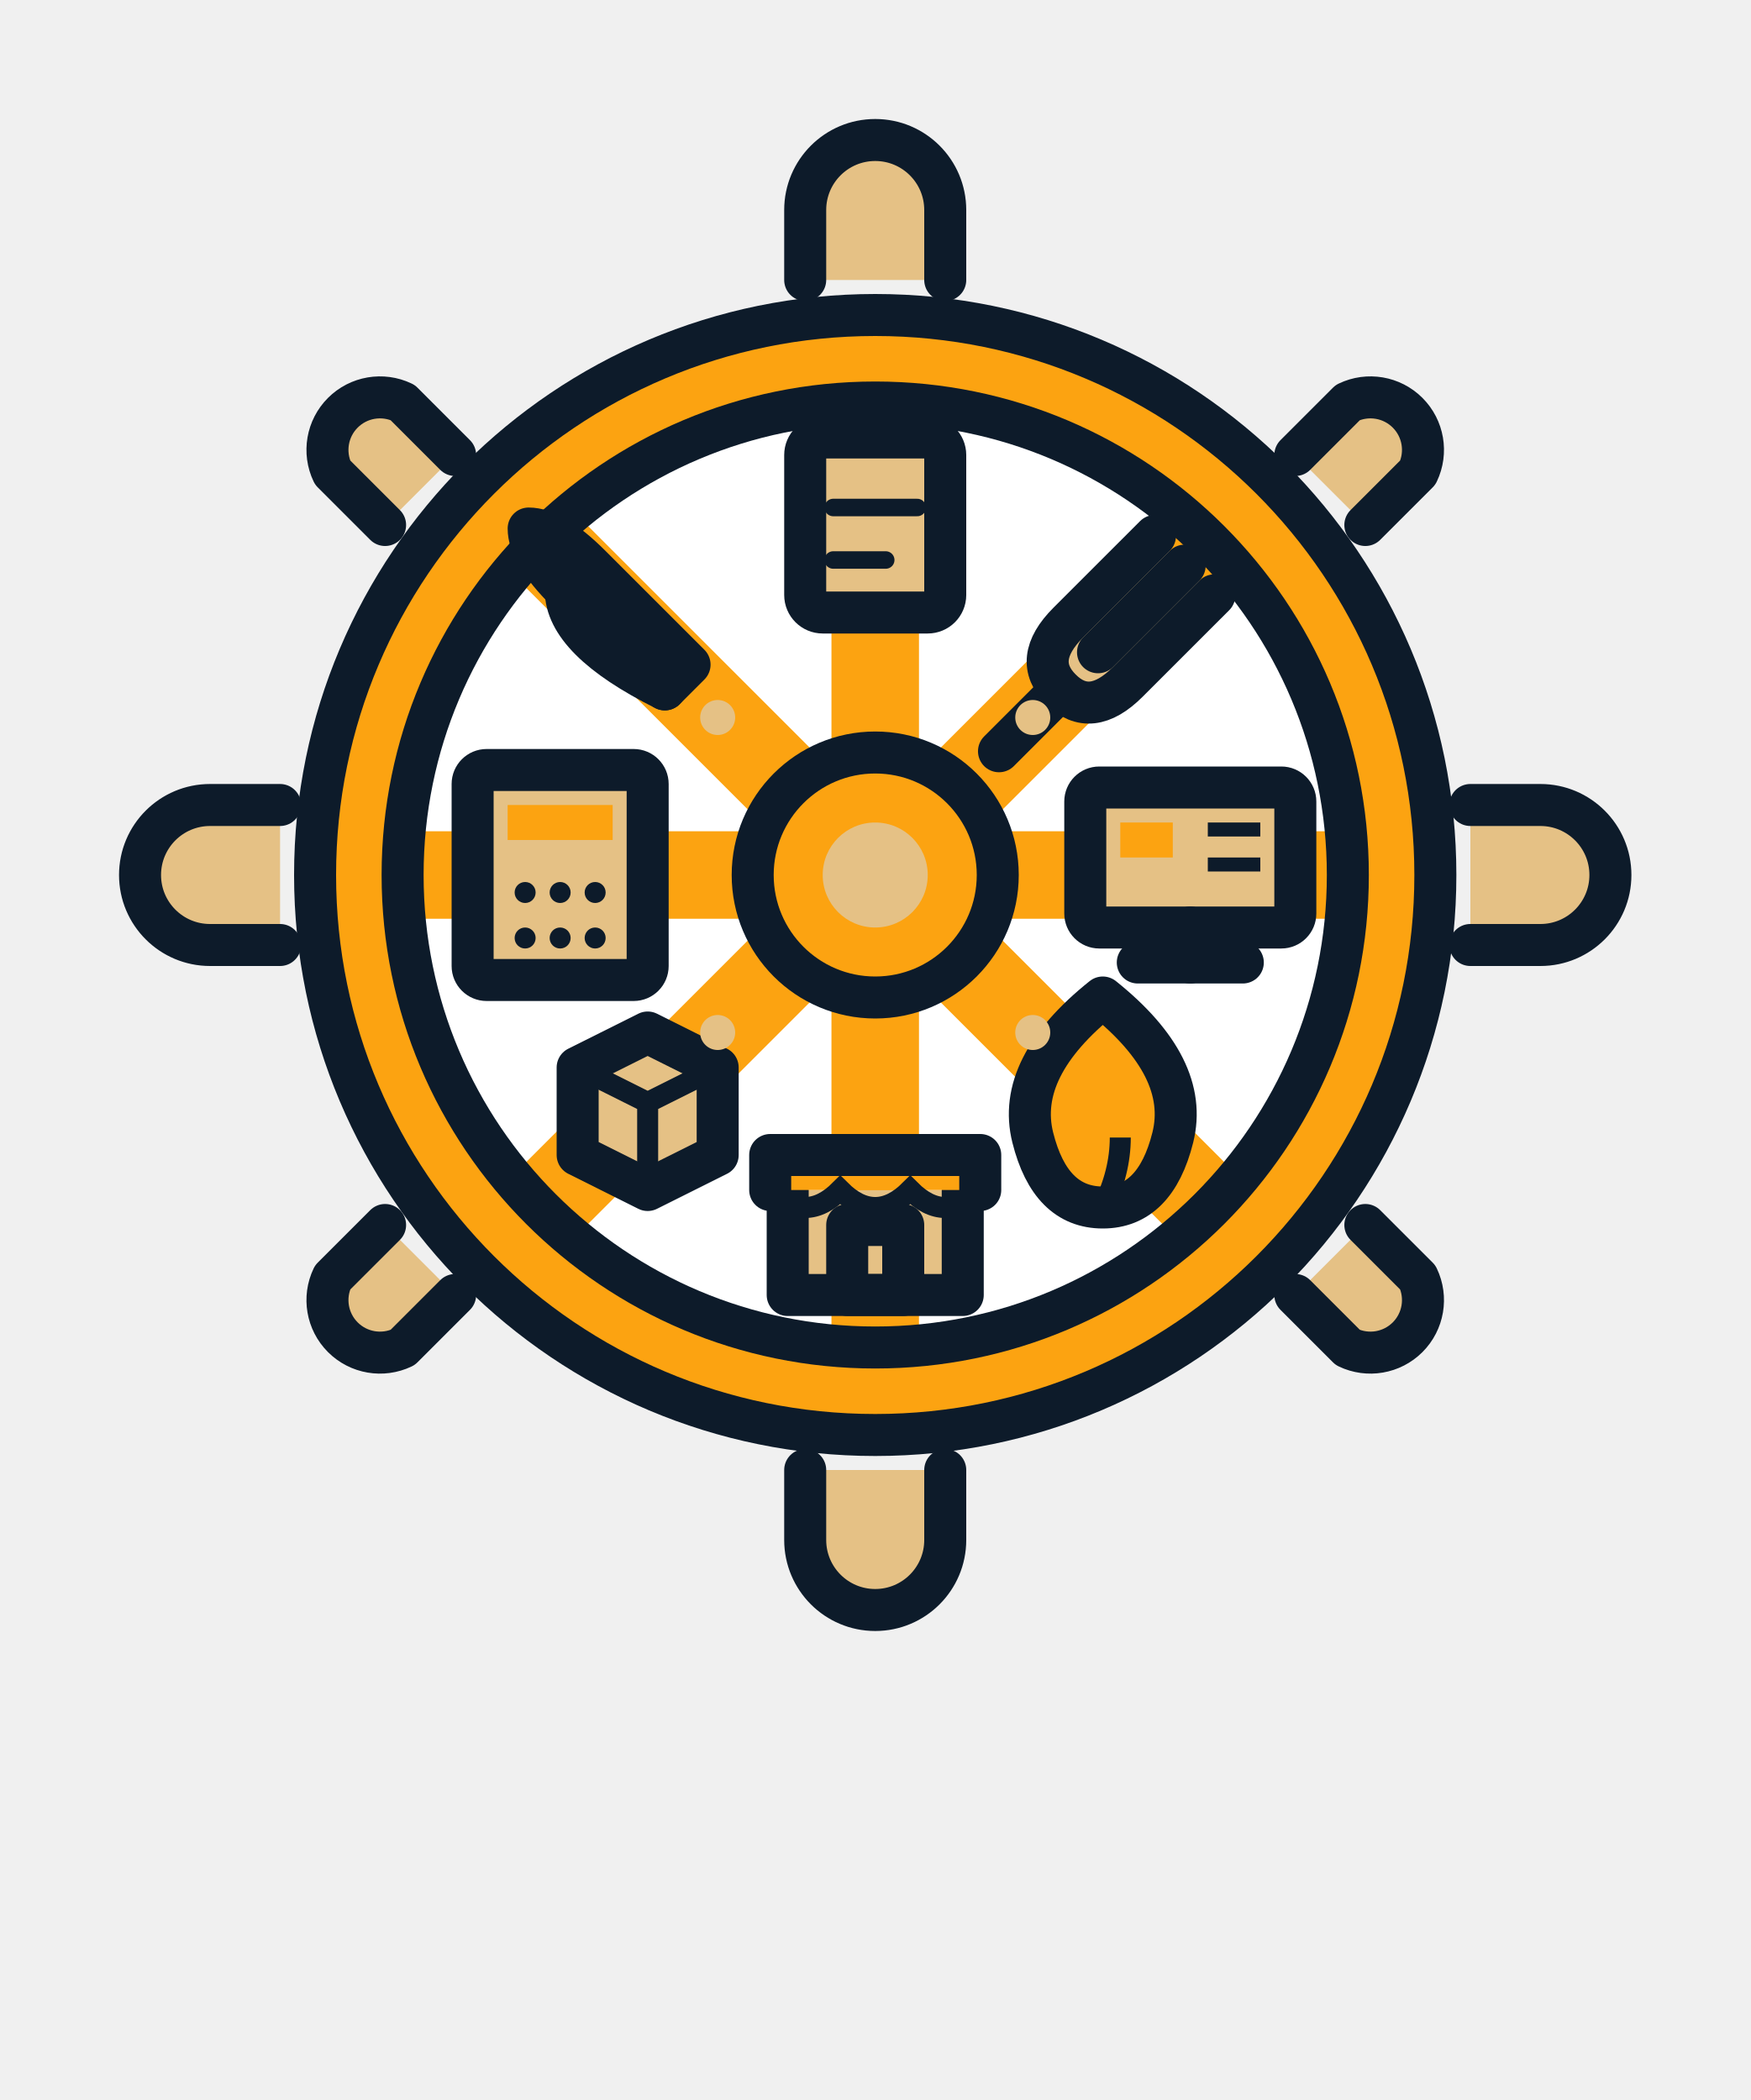
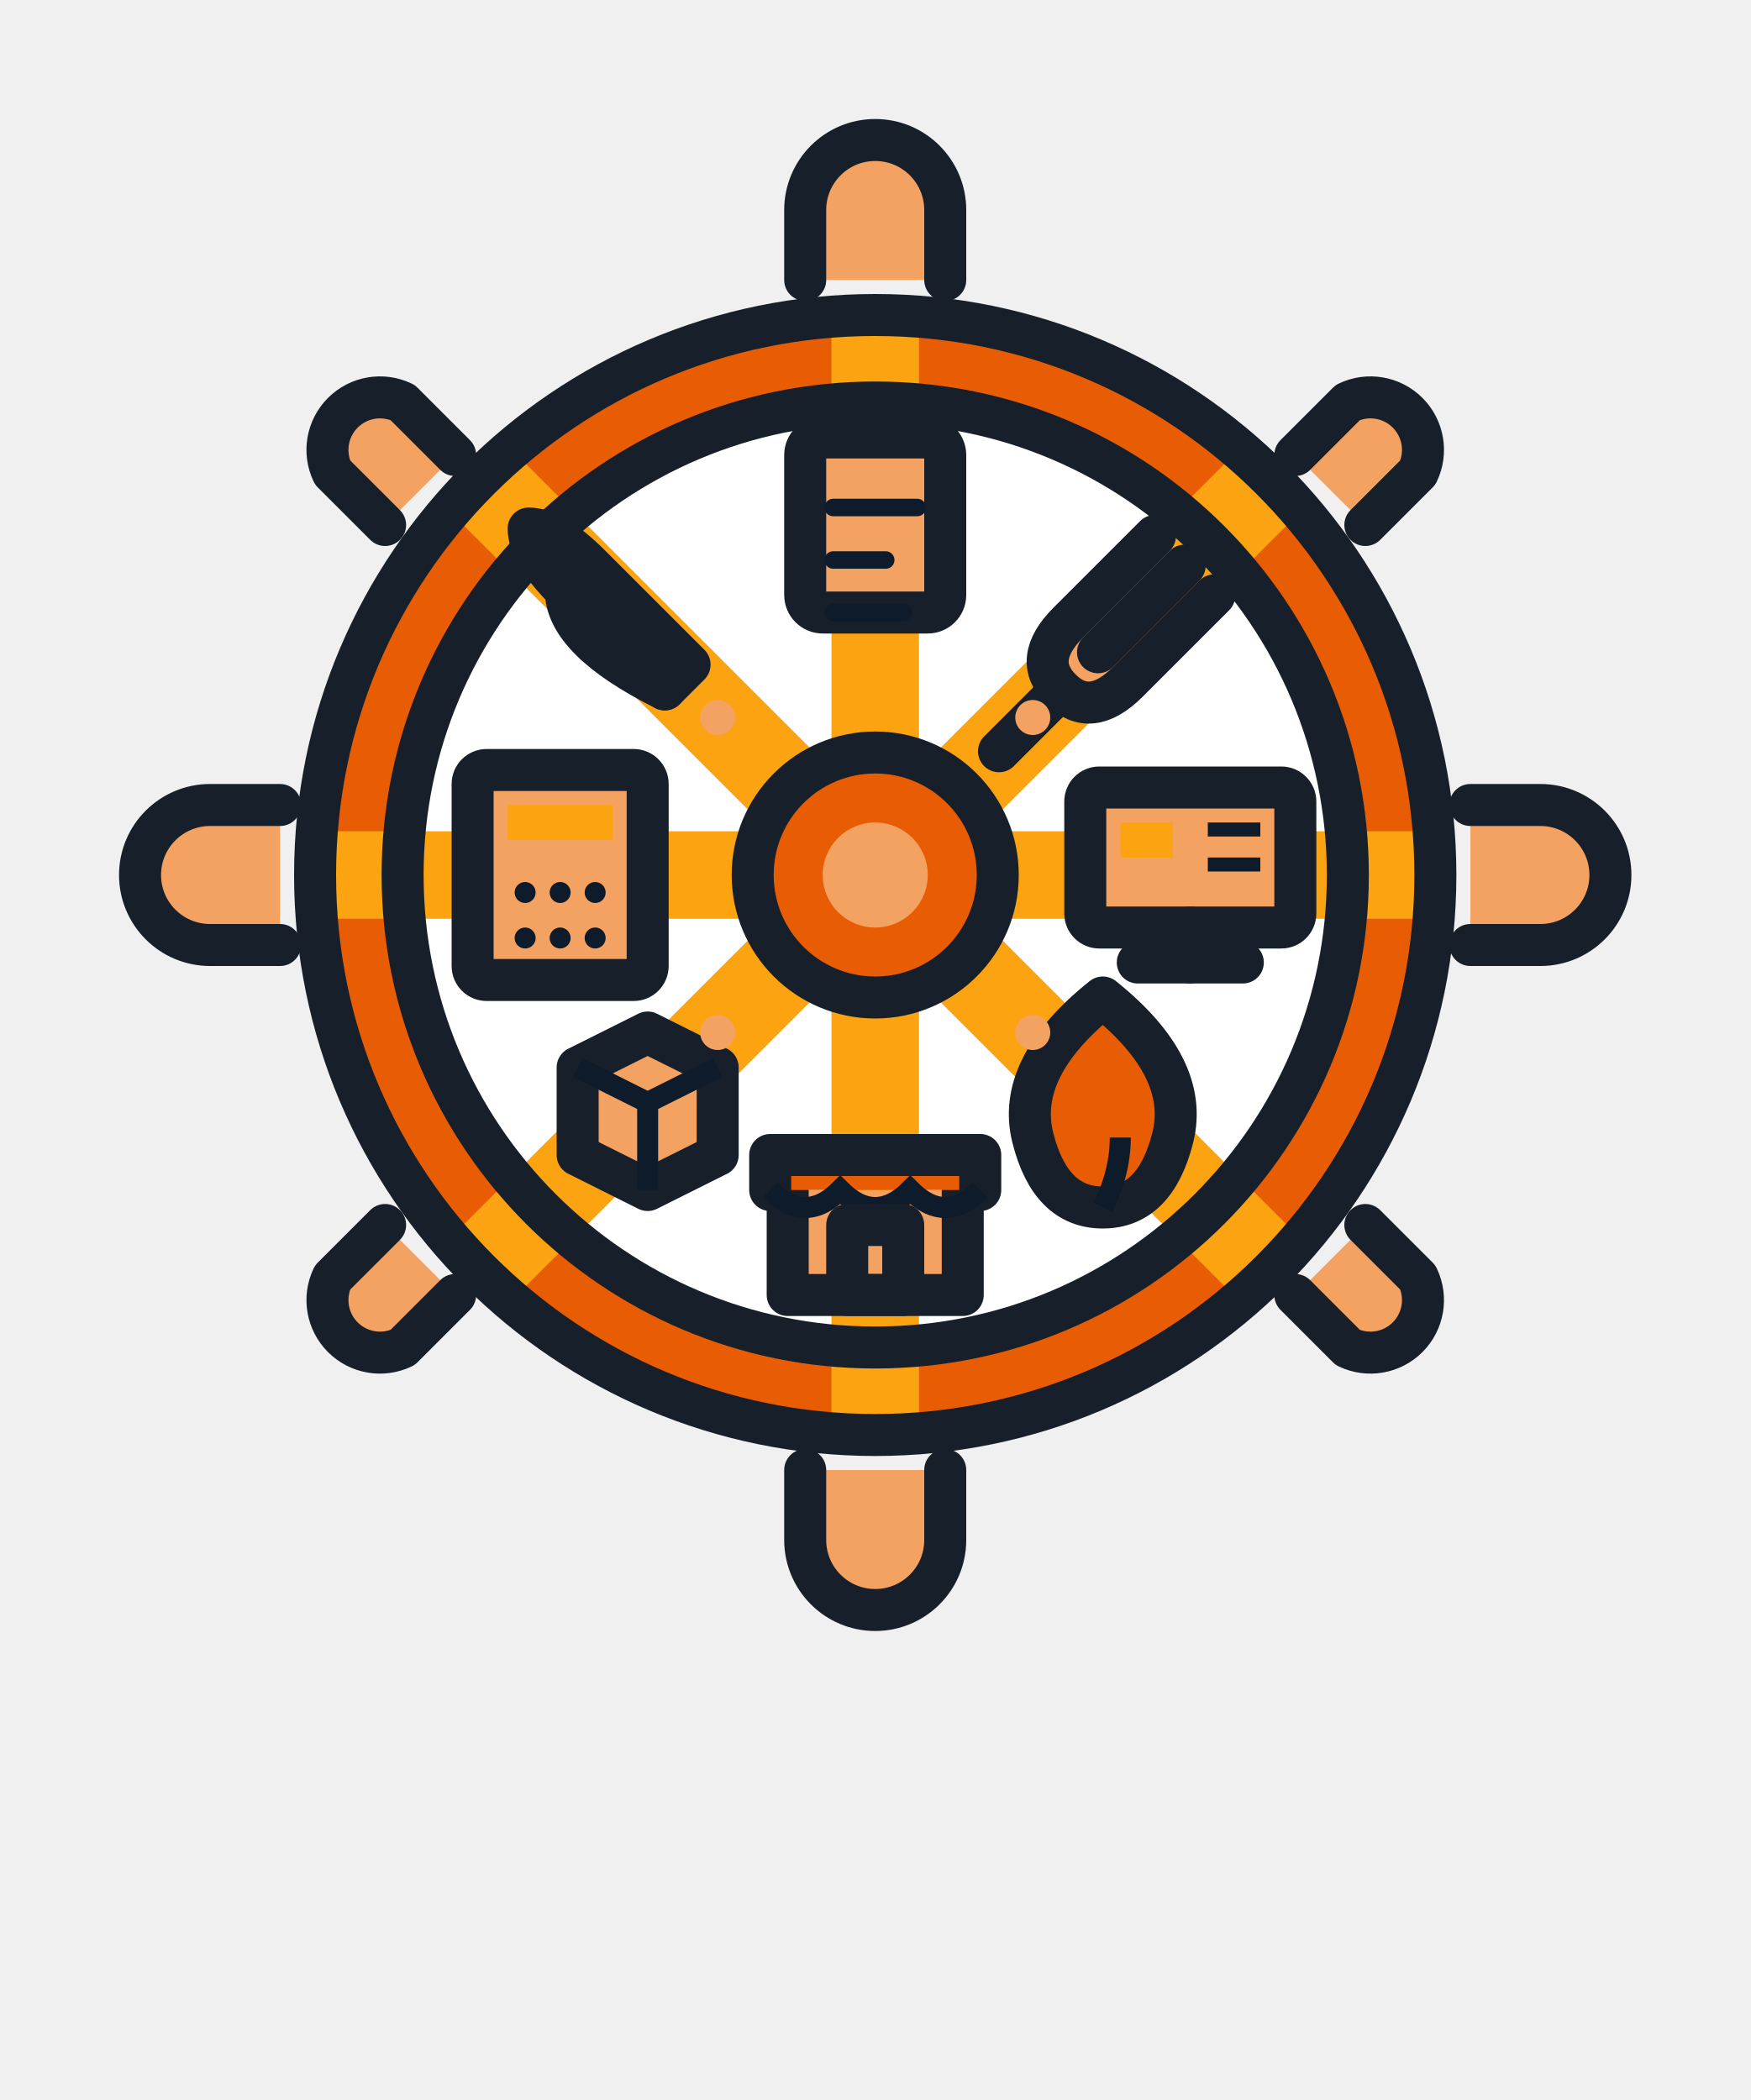
<svg xmlns="http://www.w3.org/2000/svg" viewBox="0 0 500 600">
  <defs>
    <style>
-       .outline { fill: none; stroke: #0d1b2a; stroke-width: 12; stroke-linecap: round; stroke-linejoin: round; }
-       .fill-orange { fill: #fca311; }
-       .fill-gold { fill: #e5c185; }
-       .fill-dark { fill: #0d1b2a; }
+       .outline { fill: none; stroke: #17202A; stroke-width: 12; stroke-linecap: round; stroke-linejoin: round; }
+       .fill-orange { fill: #E85D04; }
+       .fill-gold { fill: #F4A261; }
+       .fill-dark { fill: #17202A; }
    </style>
  </defs>
  <g transform="translate(250, 250)">
    <circle r="160" class="fill-orange" />
    <circle r="135" fill="#ffffff" />
    <g class="fill-orange" stroke="#fca311" stroke-width="25">
      <line y1="-160" y2="160" x1="0" x2="0" />
      <line x1="-160" x2="160" y1="0" y2="0" />
      <line y1="-113" y2="113" x1="-113" x2="113" />
      <line y1="113" y2="-113" x1="-113" x2="113" />
    </g>
    <circle r="35" class="fill-orange" />
    <circle r="15" class="fill-gold" />
    <circle r="160" class="outline" />
    <circle r="135" class="outline" />
    <circle r="35" class="outline" />
    <g class="fill-gold outline">
      <path d="M-20,-170 L-20,-190 A20,20 0 0,1 20,-190 L20,-170" />
      <path d="M-20,170 L-20,190 A20,20 0 0,0 20,190 L20,170" />
      <path d="M170,-20 L190,-20 A20,20 0 0,1 190,20 L170,20" />
      <path d="M-170,-20 L-190,-20 A20,20 0 0,0 -190,20 L-170,20" />
      <path d="M120,-120 L135,-135 A15,15 0 0,1 155,-115 L140,-100" />
      <path d="M-120,-120 L-135,-135 A15,15 0 0,0 -155,-115 L-140,-100" />
      <path d="M120,120 L135,135 A15,15 0 0,0 155,115 L140,100" />
      <path d="M-120,120 L-135,135 A15,15 0 0,1 -155,115 L-140,100" />
    </g>
    <g transform="translate(0, -90)">
      <rect x="-20" y="-35" width="40" height="50" rx="5" class="fill-gold outline" stroke-width="8" />
      <path d="M-12,-15 h24 M-12,0 h15 M-12,15 h20" stroke="#0d1b2a" stroke-width="5" stroke-linecap="round" />
    </g>
    <g transform="rotate(45) translate(0, -90)">
      <path d="M-12,-35 L-12,0 Q-12,15 0,15 Q12,15 12,0 L12,-35 M0,15 L0,40" class="outline fill-gold" stroke-width="8" fill="none" />
      <path d="M0,-35 L0,0" class="outline" stroke-width="8" />
    </g>
    <g transform="translate(90, 0)">
      <rect x="-30" y="-25" width="60" height="40" rx="4" class="fill-gold outline" stroke-width="8" />
      <line x1="0" y1="15" x2="0" y2="25" class="outline" stroke-width="8" />
      <line x1="-15" y1="25" x2="15" y2="25" class="outline" stroke-width="8" />
      <rect x="-20" y="-15" width="15" height="10" fill="#fca311" />
      <rect x="5" y="-15" width="15" height="4" fill="#0d1b2a" />
      <rect x="5" y="-5" width="15" height="4" fill="#0d1b2a" />
    </g>
    <g transform="translate(65, 65)">
      <path d="M0,30 Q-15,30 -20,10 Q-25,-10 0,-30 Q25,-10 20,10 Q15,30 0,30 Z" class="fill-orange outline" stroke-width="8" />
      <path d="M0,30 Q5,20 5,10" fill="none" stroke="#0d1b2a" stroke-width="6" />
    </g>
    <g transform="translate(0, 90)">
      <path d="M-25,0 L-25,30 L25,30 L25,0" class="fill-gold outline" stroke-width="8" />
      <path d="M-30,0 L-30,-10 L30,-10 L30,0" class="fill-orange outline" stroke-width="8" />
      <path d="M-30,0 Q-20,10 -10,0 Q0,10 10,0 Q20,10 30,0" fill="none" stroke="#0d1b2a" stroke-width="6" />
      <rect x="-8" y="10" width="16" height="20" class="outline" fill="none" stroke-width="6" />
    </g>
    <g transform="translate(-65, 65)">
      <path d="M0,-20 L20,-10 L20,15 L0,25 L-20,15 L-20,-10 Z" class="fill-gold outline" stroke-width="8" />
      <path d="M-20,-10 L0,0 L20,-10 M0,0 L0,25" fill="none" stroke="#0d1b2a" stroke-width="6" />
    </g>
    <g transform="translate(-90, 0)">
      <rect x="-25" y="-30" width="50" height="60" rx="4" class="fill-gold outline" stroke-width="8" />
      <rect x="-15" y="-20" width="30" height="10" fill="#fca311" />
      <circle cx="-10" cy="5" r="3" fill="#0d1b2a" />
      <circle cx="0" cy="5" r="3" fill="#0d1b2a" />
      <circle cx="10" cy="5" r="3" fill="#0d1b2a" />
      <circle cx="-10" cy="18" r="3" fill="#0d1b2a" />
      <circle cx="0" cy="18" r="3" fill="#0d1b2a" />
      <circle cx="10" cy="18" r="3" fill="#0d1b2a" />
    </g>
    <g transform="rotate(-45) translate(0, -90)">
      <path d="M-5,10 L-5,-30 Q-5,-45 0,-50 Q5,-45 5,-30 L5,10 Z" class="fill-gold outline" stroke-width="8" />
      <path d="M-5,-30 Q-15,-20 -5,10" class="fill-gold outline" stroke-width="8" />
    </g>
    <circle cx="45" cy="-45" r="5" class="fill-gold" />
    <circle cx="-45" cy="45" r="5" class="fill-gold" />
    <circle cx="45" cy="45" r="5" class="fill-gold" />
    <circle cx="-45" cy="-45" r="5" class="fill-gold" />
  </g>
</svg>
